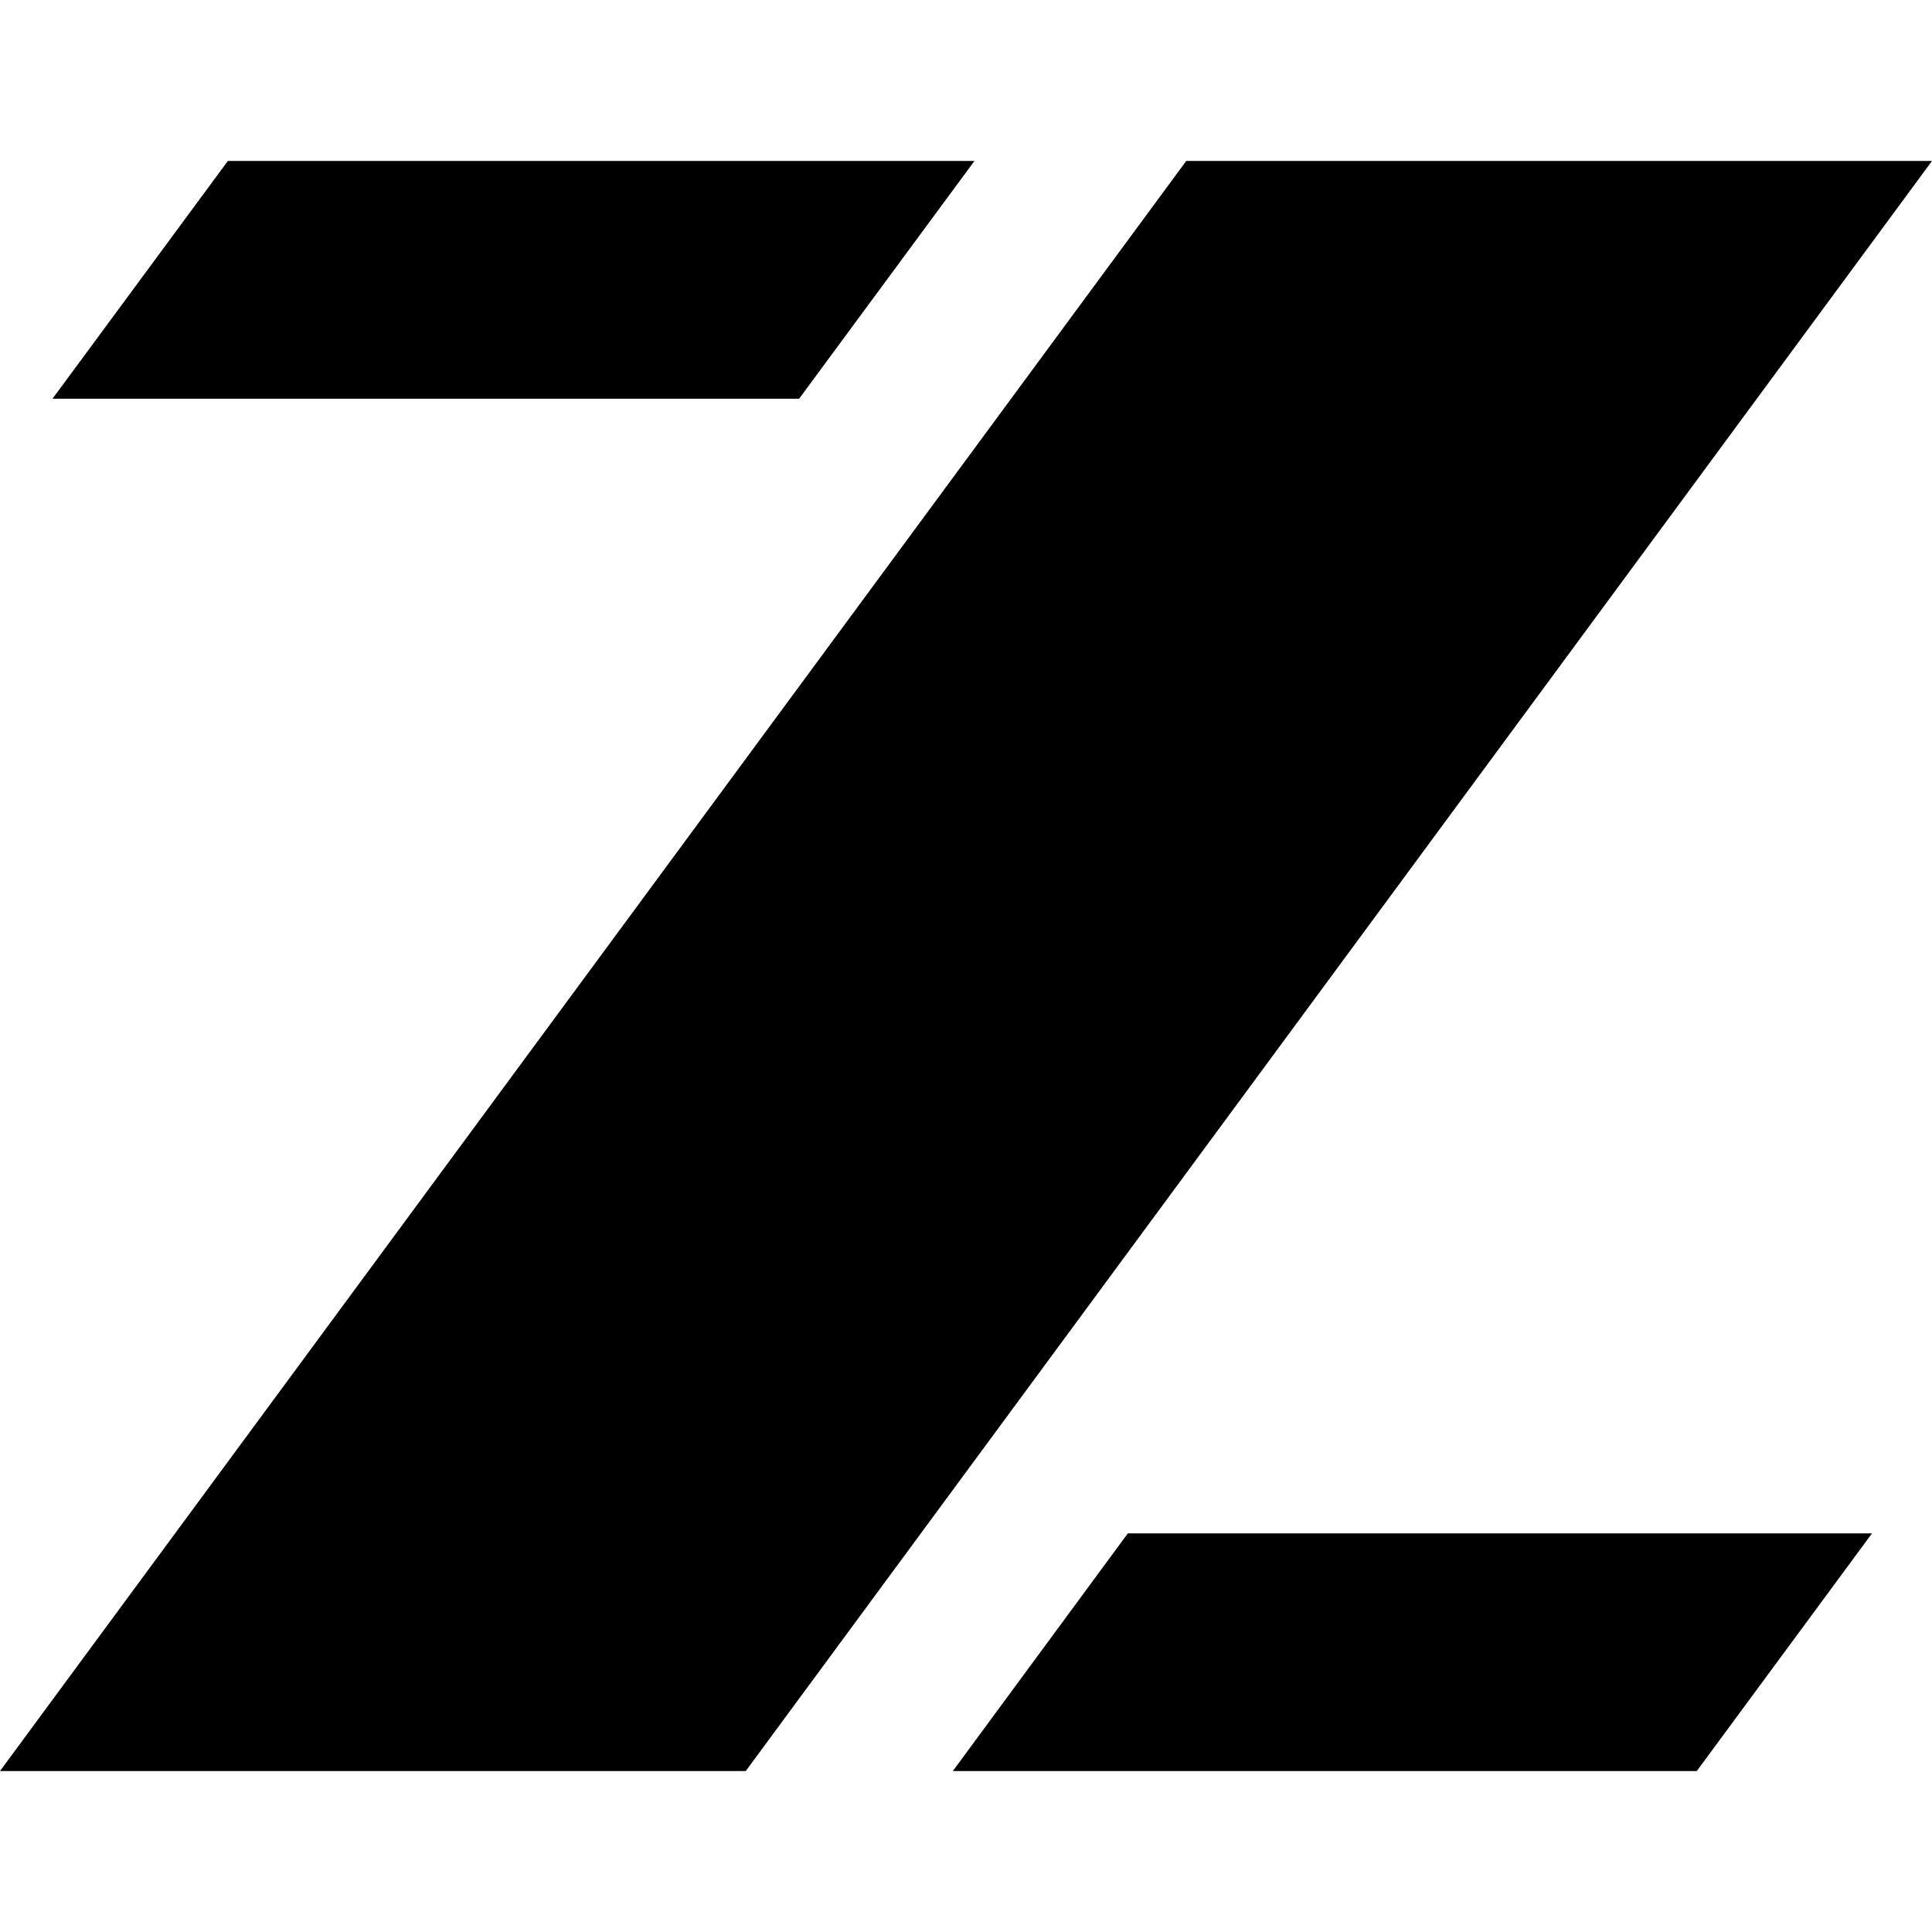
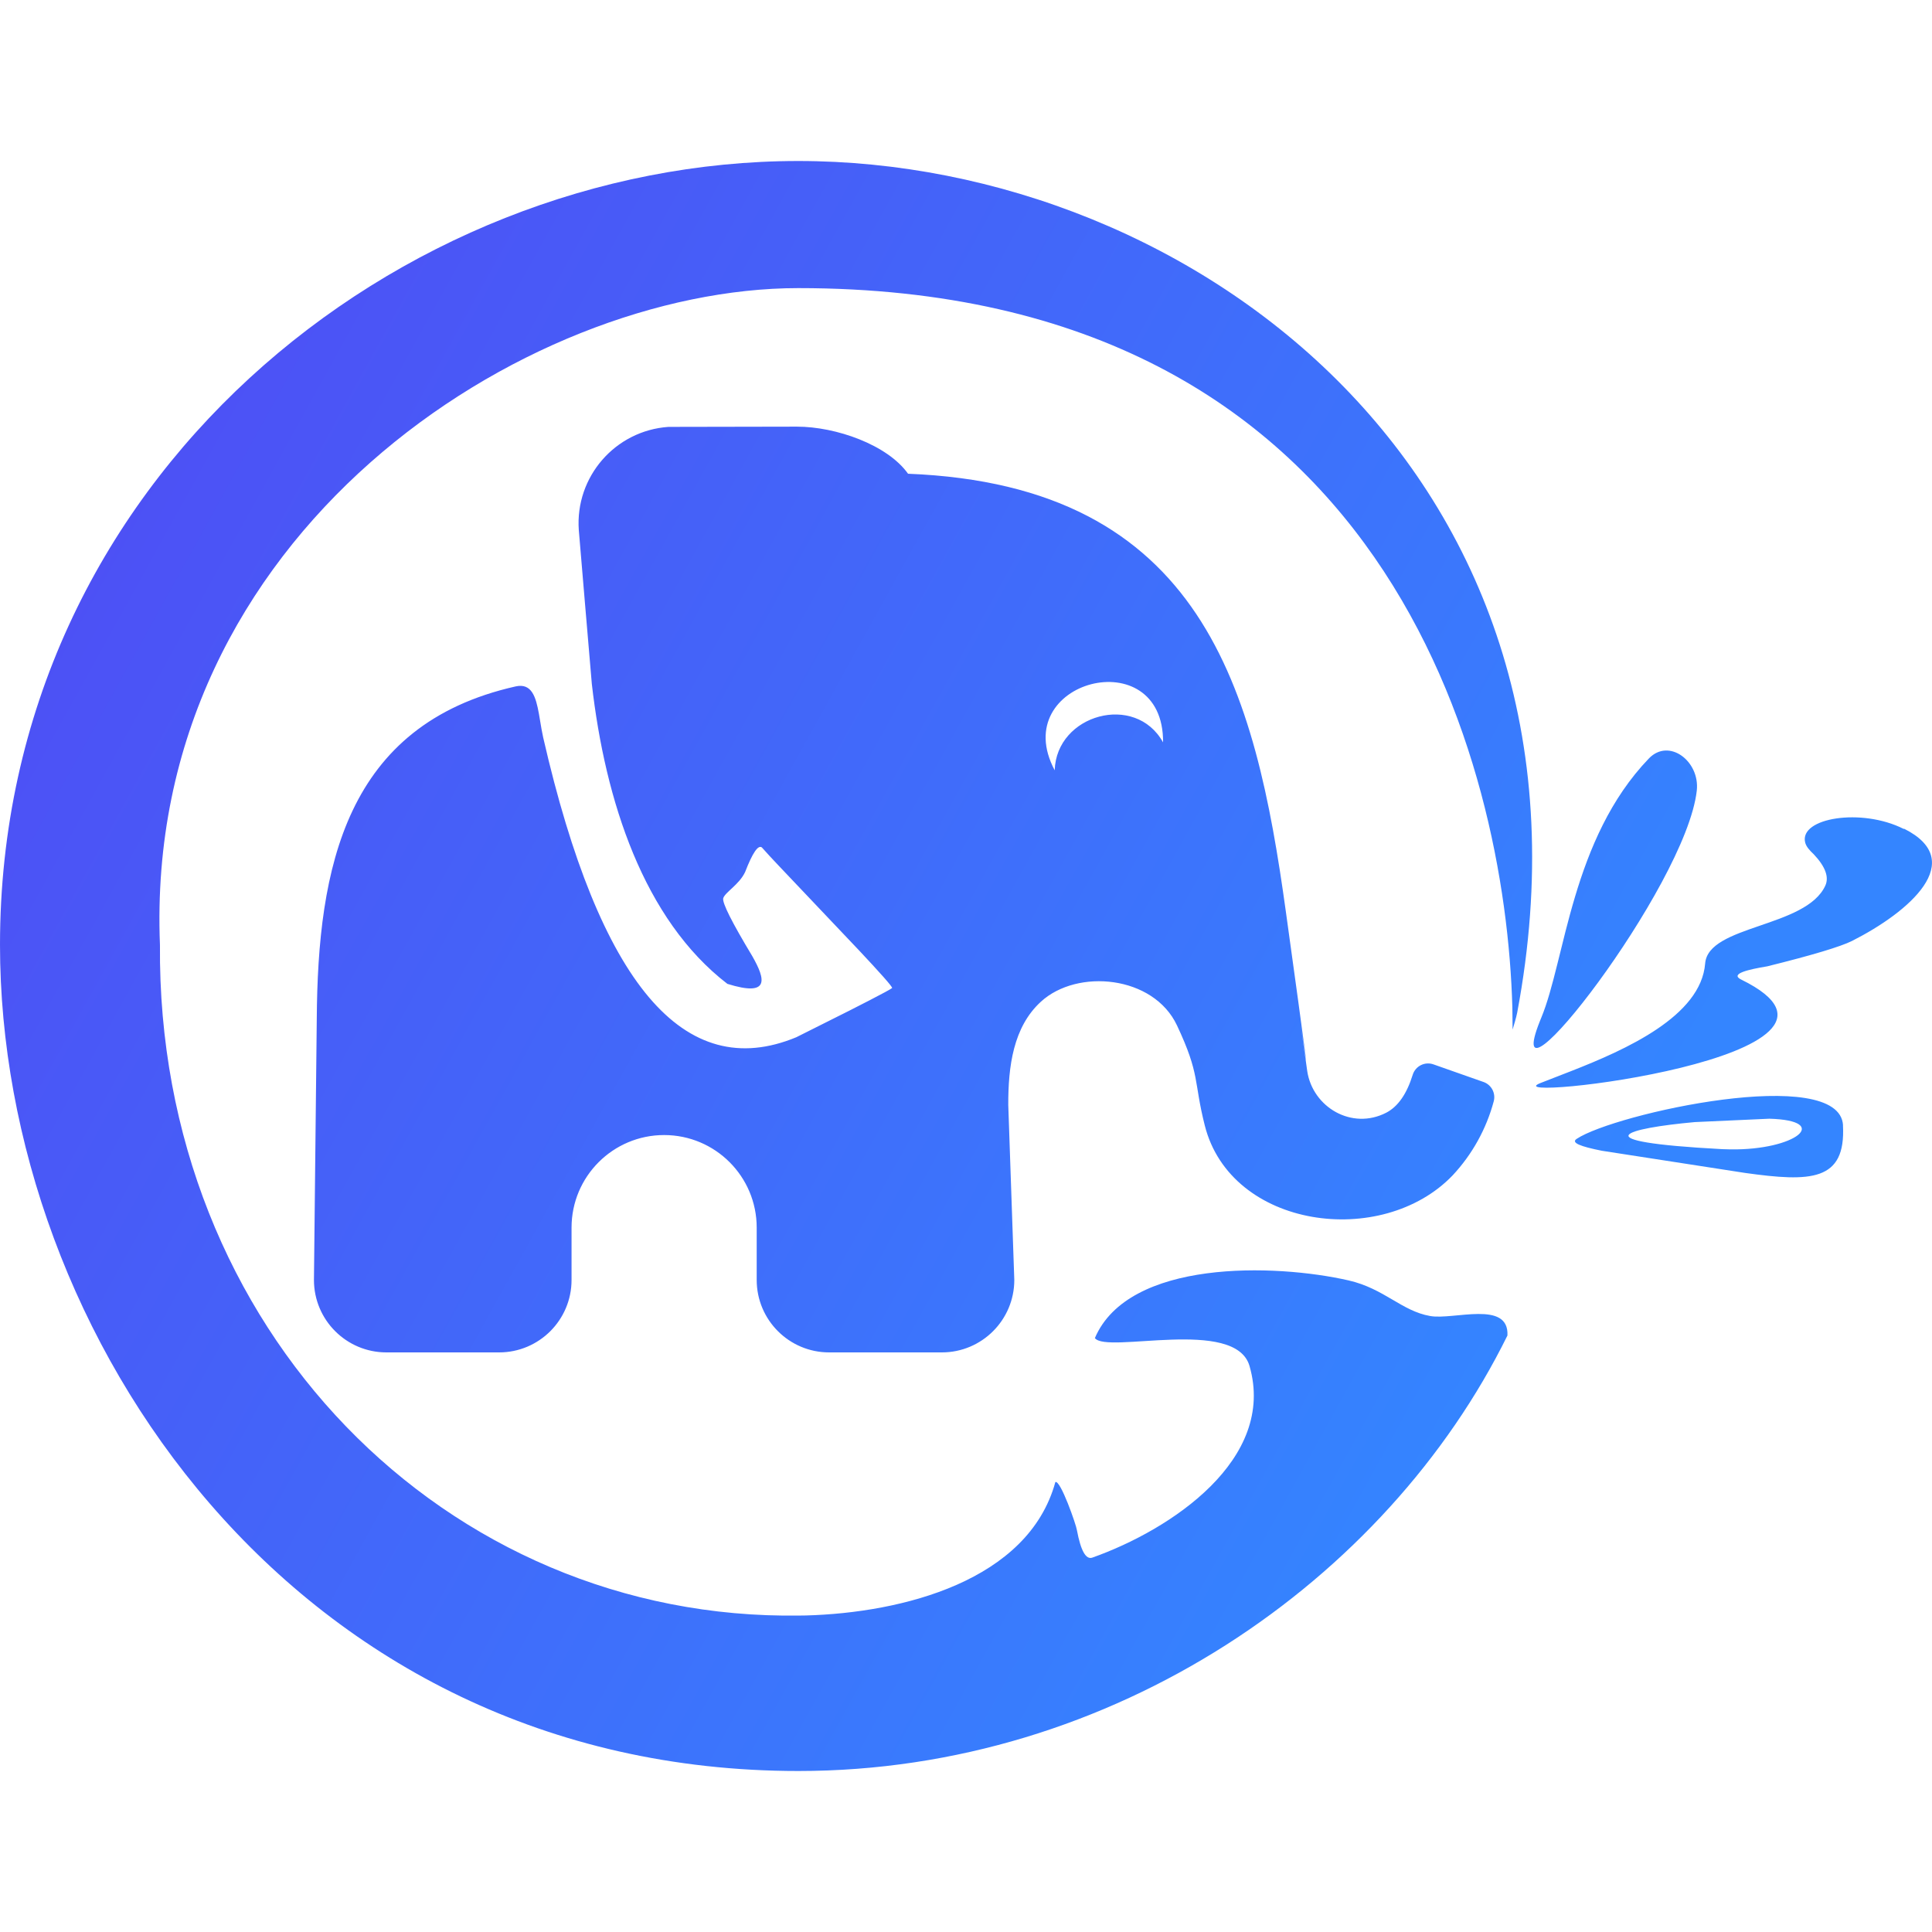
- <svg xmlns="http://www.w3.org/2000/svg" width="16" height="16" viewBox="0 0 16 16" fill="currentColor" fill-rule="evenodd">
-   <path d="M8.07 1.333L6.618 3.302H.435L1.887 1.333h6.184zM15.503 12.699L14.052 14.667h-6.161l1.449-1.968h6.163zM16 1.333L6.176 14.667H0L9.824 1.333H16z" />
+ <svg xmlns="http://www.w3.org/2000/svg" width="16" height="16" viewBox="0 0 24 24">
+   <defs>
+     <linearGradient id="glm-acp-agent-g0" x1="-18.756%" x2="70.894%" y1="49.371%" y2="90.944%">
+       <stop offset="0%" stop-color="#504AF4" />
+       <stop offset="100%" stop-color="#3485FF" />
+     </linearGradient>
+   </defs>
+   <path d="M9.917 2c4.906 0 10.178 3.947 8.93 10.58-.014.07-.037.14-.057.21l-.003-.277c-.083-3-1.534-8.934-8.87-8.934-3.393 0-8.137 3.054-7.93 8.158-.04 4.778 3.555 8.4 7.95 8.332l.073-.001c1.2-.033 2.763-.429 3.1-1.657.063-.031.26.534.268.598.048.256.112.369.192.34.981-.348 2.286-1.222 1.952-2.38-.176-.61-1.775-.147-1.921-.347.418-.979 2.234-.926 3.153-.716.443.102.657.38 1.012.442.29.052.981-.2.96.242-1.5 3.042-4.893 5.41-8.808 5.41C3.654 22 0 16.574 0 11.737 0 5.947 4.959 2 9.917 2zM9.9 5.3c.484 0 1.125.225 1.38.585 3.669.145 4.313 2.686 4.694 5.444.255 1.838.315 2.3.182 1.387l.083.59c.068.448.554.737.982.516.144-.075.254-.231.328-.47a.2.2 0 01.258-.13l.625.22a.2.2 0 01.124.238 2.172 2.172 0 01-.51.92c-.878.917-2.757.664-3.08-.62-.14-.554-.055-.626-.345-1.242-.292-.621-1.238-.709-1.69-.295-.345.315-.407.805-.406 1.282L12.6 15.9a.9.9 0 01-.9.9h-1.4a.9.9 0 01-.9-.9v-.65a1.15 1.15 0 10-2.3 0v.65a.9.9 0 01-.9.9H4.8a.9.9 0 01-.9-.9l.035-3.239c.012-1.884.356-3.658 2.47-4.134.2-.045.252.13.29.342.025.154.043.252.053.294.701 3.058 1.75 4.299 3.144 3.722l.66-.331.254-.13c.158-.082.25-.131.276-.15.012-.01-.165-.206-.407-.464l-1.012-1.067a8.925 8.925 0 01-.199-.216c-.047-.034-.116.068-.208.306-.074.157-.251.252-.272.326-.013.058.108.298.362.72.164.288.22.508-.31.343-1.04-.8-1.518-2.273-1.684-3.725-.004-.035-.162-1.913-.162-1.913a1.2 1.2 0 011.113-1.281L9.9 5.3zm12.994 8.68c.037.697-.403.704-1.213.591l-1.783-.276c-.265-.053-.385-.099-.313-.147.47-.315 3.268-.93 3.31-.168zm-.915-.083l-.926.042c-.85.077-1.452.24.338.336l.103.003c.815.012 1.264-.359.485-.381zm1.667-3.601h.01c.79.398.067 1.03-.65 1.393-.14.07-.491.176-1.052.315-.241.04-.457.092-.333.16l.01.005c1.952.958-3.123 1.534-2.495 1.285l.38-.148c.68-.266 1.614-.682 1.666-1.337.038-.48 1.253-.442 1.493-.968.048-.106 0-.236-.144-.389-.05-.047-.094-.094-.107-.148-.073-.305.7-.431 1.222-.168zm-2.568-.474c-.135 1.198-2.479 4.192-1.949 2.863l.017-.042c.298-.717.376-2.221 1.337-3.221.25-.26.636.035.595.4zm-7.976-.253c.02-.694 1.002-.968 1.346-.347.01-1.274-1.941-.768-1.346.347z" fill="url(#glm-acp-agent-g0)" fill-rule="evenodd" />
</svg>
